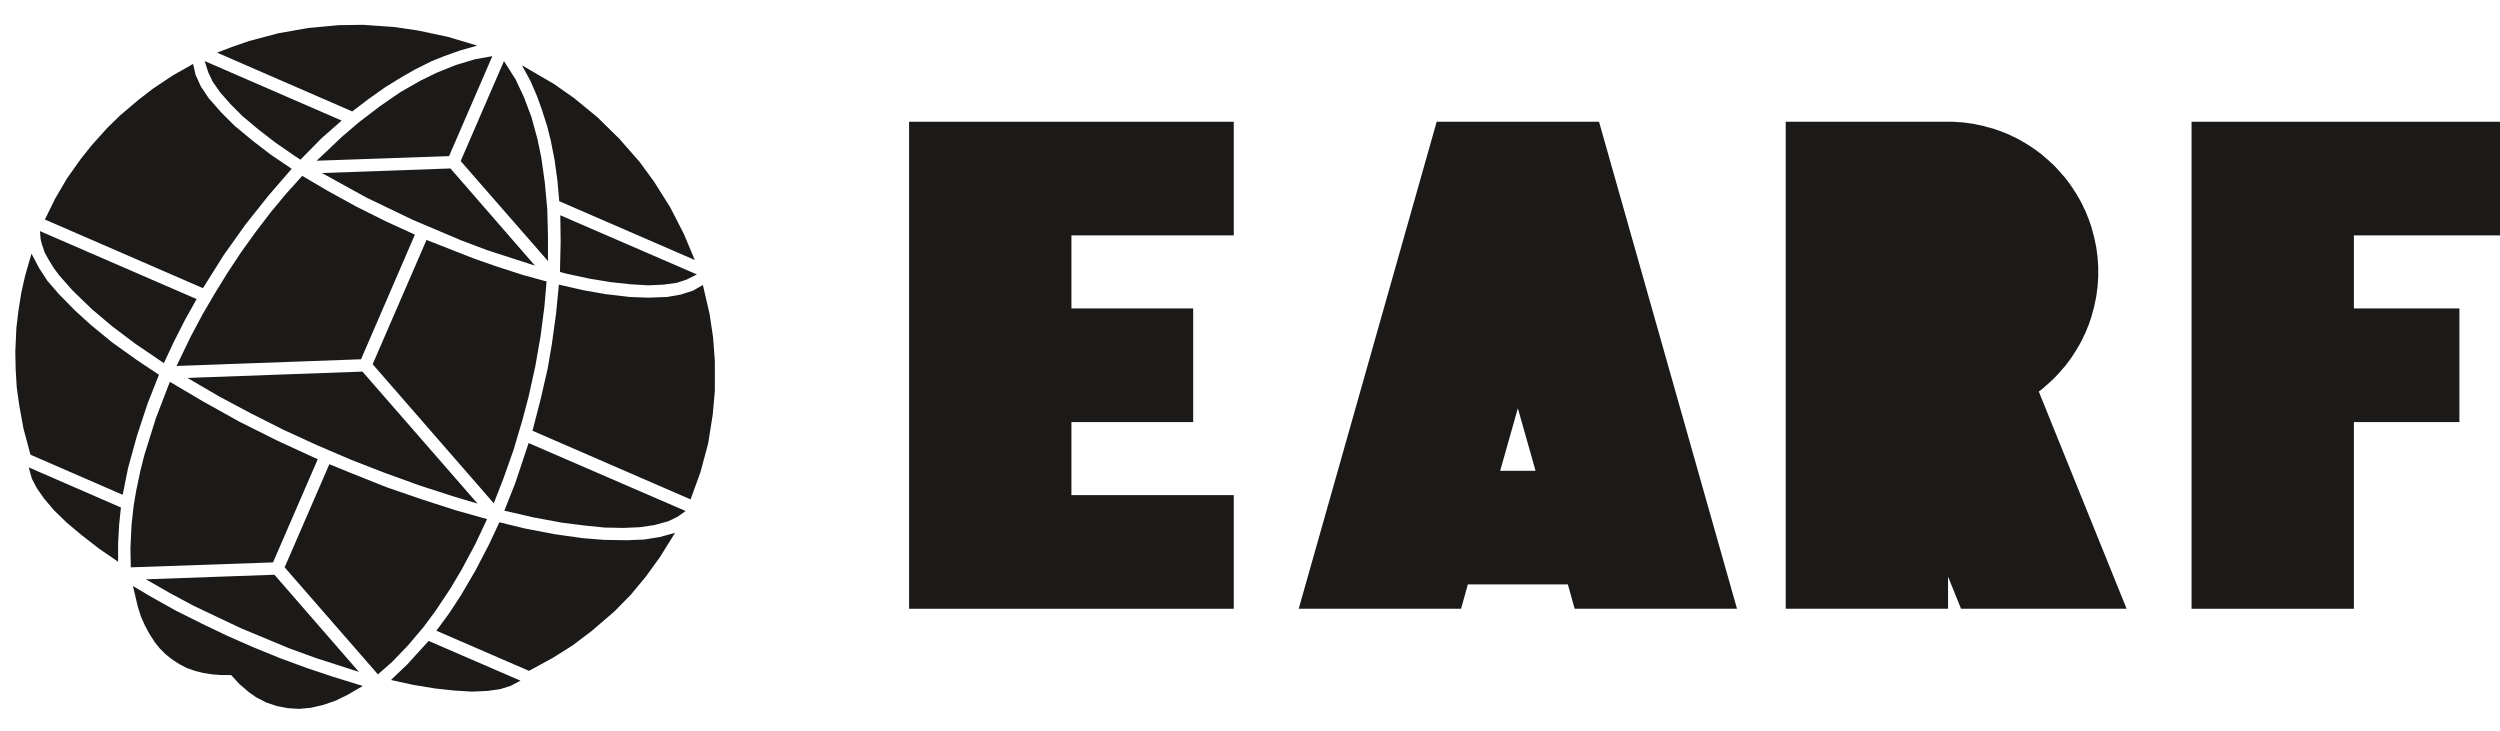
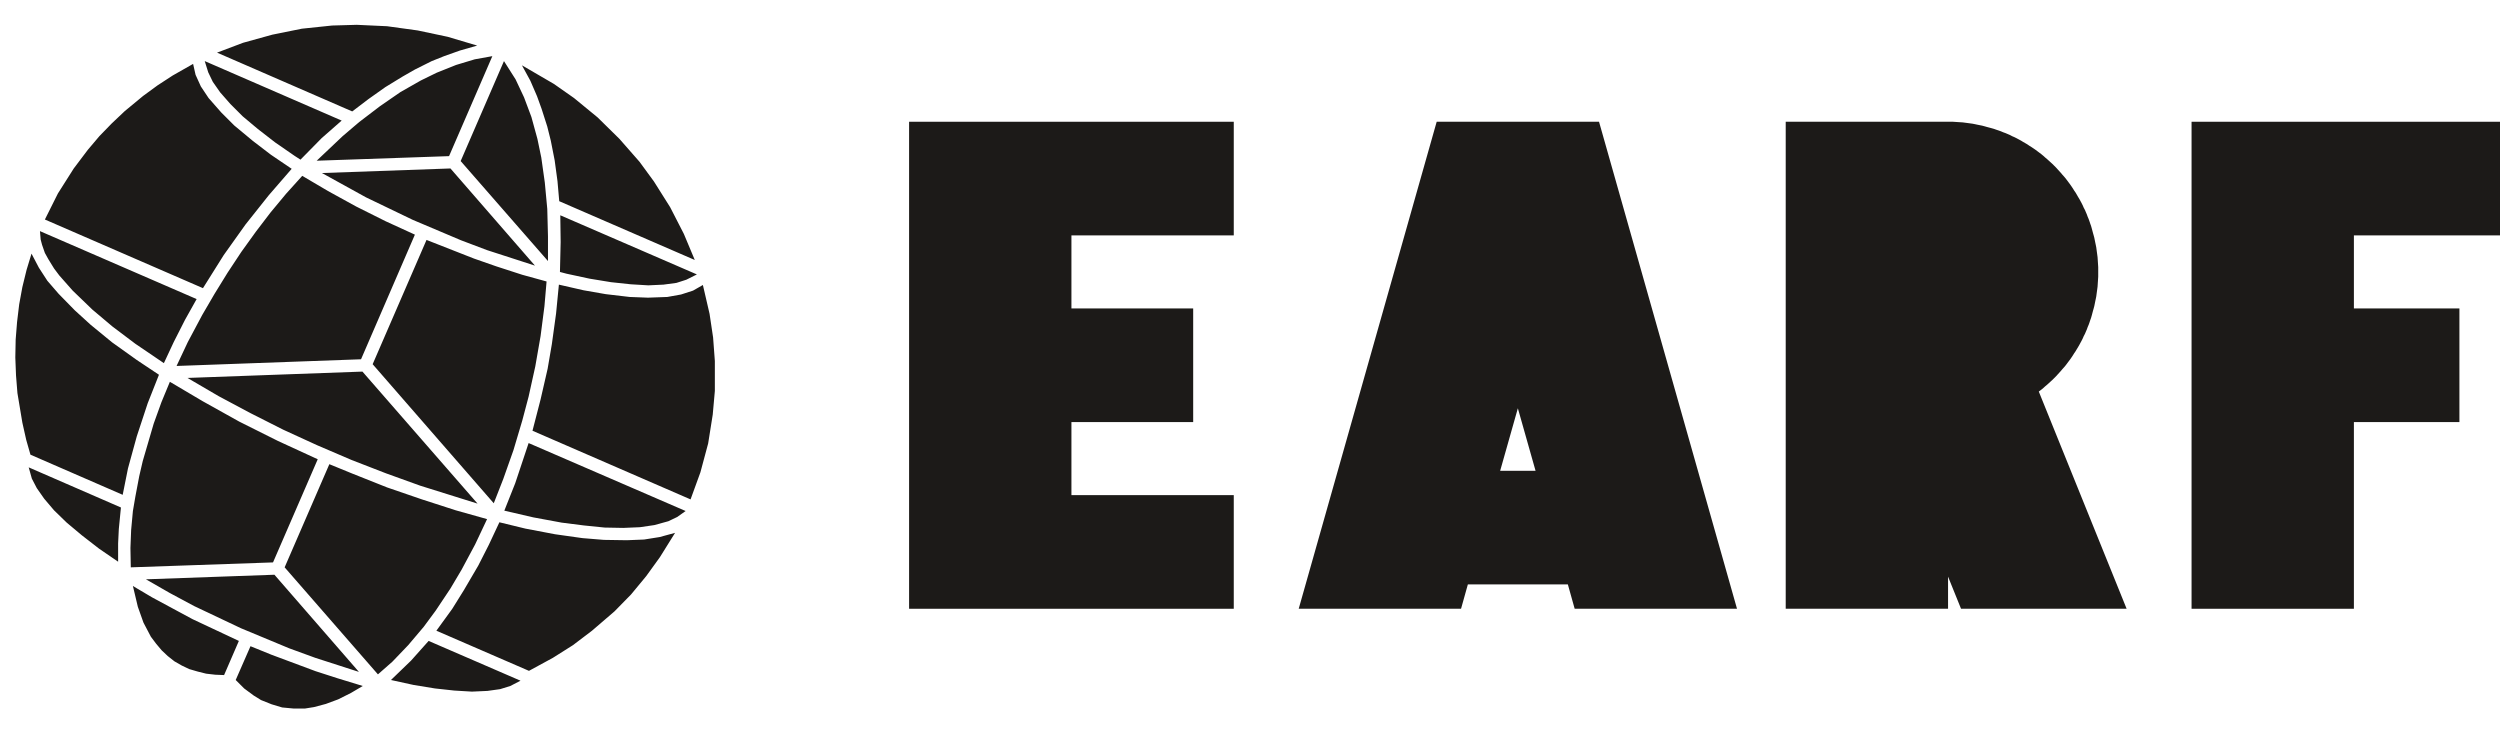
<svg xmlns="http://www.w3.org/2000/svg" viewBox="0 0 1540 450" role="img" aria-label="EARF">
  <g transform="translate(225 225) scale(216.8675)">
-     <path d="M-0.606 0.659L-0.538 0.697L-0.466 0.733L-0.393 0.768L-0.318 0.801L-0.242 0.832L-0.166 0.860L-0.091 0.885L-0.007 0.911L-0.050 0.936L-0.085 0.953L-0.120 0.965L-0.155 0.973L-0.188 0.976L-0.220 0.974L-0.251 0.968L-0.281 0.958L-0.310 0.943L-0.330 0.929L-0.357 0.906L-0.381 0.880L-0.408 0.880L-0.435 0.878L-0.460 0.874L-0.484 0.868L-0.507 0.860L-0.528 0.849L-0.548 0.836L-0.567 0.821L-0.584 0.804L-0.599 0.785L-0.613 0.763L-0.626 0.739L-0.637 0.714L-0.646 0.686L-0.660 0.627L-0.606 0.659Z M-0.018 0.871L-0.142 0.831L-0.216 0.804L-0.353 0.747L-0.486 0.684L-0.555 0.647L-0.623 0.608L-0.258 0.595L-0.018 0.871Z M-0.699 0.452L-0.702 0.506L-0.702 0.558L-0.756 0.521L-0.805 0.483L-0.848 0.447L-0.884 0.412L-0.912 0.379L-0.933 0.349L-0.947 0.322L-0.956 0.290L-0.694 0.404L-0.699 0.452Z M-0.664 0.455L-0.658 0.400L-0.651 0.358L-0.639 0.301L-0.628 0.257L-0.595 0.151L-0.555 0.047L-0.462 0.102L-0.358 0.160L-0.248 0.215L-0.135 0.267L-0.262 0.560L-0.666 0.574L-0.667 0.519L-0.664 0.455Z M0.252 0.373L0.156 0.342L0.059 0.307L-0.039 0.269L-0.137 0.227L-0.233 0.183L-0.326 0.136L-0.416 0.088L-0.505 0.036L-0.008 0.018L0.319 0.393L0.252 0.373Z M-0.983 0.113L-0.990 0.062L-0.993 0.012L-0.994 -0.039L-0.991 -0.106L-0.985 -0.156L-0.977 -0.206L-0.966 -0.255L-0.948 -0.317L-0.927 -0.277L-0.903 -0.240L-0.871 -0.203L-0.825 -0.156L-0.780 -0.115L-0.719 -0.065L-0.649 -0.015L-0.586 0.027L-0.618 0.108L-0.649 0.202L-0.674 0.293L-0.689 0.368L-0.951 0.254L-0.971 0.179L-0.983 0.113Z M-0.512 -0.129L-0.544 -0.066L-0.572 -0.006L-0.653 -0.061L-0.718 -0.110L-0.775 -0.158L-0.831 -0.212L-0.869 -0.255L-0.884 -0.275L-0.900 -0.301L-0.910 -0.319L-0.918 -0.342L-0.922 -0.357L-0.924 -0.381L-0.479 -0.188L-0.512 -0.129Z M-0.496 -0.081L-0.463 -0.143L-0.428 -0.203L-0.391 -0.263L-0.352 -0.322L-0.311 -0.379L-0.269 -0.434L-0.225 -0.487L-0.179 -0.538L-0.106 -0.495L-0.026 -0.451L0.058 -0.409L0.141 -0.371L-0.012 -0.017L-0.536 0.002L-0.496 -0.081Z M-0.847 -0.531L-0.808 -0.586L-0.777 -0.625L-0.732 -0.675L-0.696 -0.710L-0.644 -0.754L-0.604 -0.785L-0.547 -0.823L-0.489 -0.856L-0.482 -0.825L-0.467 -0.792L-0.445 -0.759L-0.409 -0.718L-0.372 -0.681L-0.319 -0.637L-0.268 -0.598L-0.209 -0.558L-0.274 -0.483L-0.340 -0.400L-0.402 -0.313L-0.461 -0.219L-0.910 -0.414L-0.881 -0.473L-0.847 -0.531Z M-0.124 -0.645L-0.184 -0.584L-0.201 -0.595L-0.256 -0.633L-0.305 -0.671L-0.348 -0.707L-0.383 -0.742L-0.412 -0.775L-0.433 -0.805L-0.446 -0.832L-0.456 -0.864L-0.067 -0.695L-0.124 -0.645Z M-0.330 -0.921L-0.247 -0.943L-0.162 -0.958L-0.076 -0.966L-0.007 -0.967L0.080 -0.961L0.149 -0.951L0.234 -0.933L0.318 -0.908L0.269 -0.894L0.224 -0.878L0.189 -0.864L0.141 -0.840L0.106 -0.820L0.057 -0.790L0.009 -0.756L-0.037 -0.721L-0.421 -0.888L-0.379 -0.904L-0.330 -0.921Z M0.120 0.849L0.180 0.783L0.441 0.896L0.412 0.911L0.383 0.920L0.347 0.925L0.303 0.927L0.253 0.924L0.198 0.918L0.137 0.908L0.073 0.894L0.120 0.849Z M0.238 0.705L0.272 0.653L0.313 0.583L0.351 0.510L0.381 0.446L0.455 0.464L0.539 0.480L0.617 0.491L0.678 0.496L0.743 0.497L0.792 0.495L0.836 0.488L0.880 0.476L0.837 0.545L0.798 0.599L0.755 0.651L0.708 0.699L0.644 0.754L0.590 0.795L0.533 0.831L0.465 0.868L0.202 0.754L0.238 0.705Z M-0.036 0.308L0.062 0.347L0.161 0.381L0.257 0.412L0.346 0.437L0.312 0.509L0.274 0.580L0.242 0.634L0.200 0.697L0.166 0.743L0.122 0.795L0.077 0.842L0.036 0.878L-0.229 0.574L-0.102 0.281L-0.036 0.308Z M0.426 0.335L0.464 0.221L0.910 0.414L0.886 0.431L0.861 0.443L0.821 0.454L0.780 0.460L0.733 0.462L0.680 0.461L0.621 0.455L0.558 0.447L0.477 0.432L0.395 0.413L0.426 0.335Z M0.498 0.097L0.518 0.010L0.530 -0.060L0.542 -0.147L0.550 -0.229L0.620 -0.213L0.683 -0.202L0.751 -0.194L0.803 -0.192L0.858 -0.194L0.897 -0.201L0.931 -0.212L0.959 -0.228L0.978 -0.146L0.988 -0.079L0.993 -0.012L0.993 0.073L0.987 0.140L0.974 0.222L0.952 0.304L0.924 0.381L0.475 0.186L0.498 0.097Z M0.174 -0.356L0.309 -0.303L0.372 -0.281L0.446 -0.257L0.515 -0.238L0.509 -0.168L0.498 -0.083L0.483 0.003L0.464 0.089L0.446 0.157L0.421 0.241L0.392 0.323L0.365 0.392L0.021 -0.003L0.174 -0.356Z M0.555 -0.350L0.554 -0.426L0.942 -0.258L0.912 -0.243L0.884 -0.234L0.847 -0.229L0.804 -0.227L0.754 -0.230L0.698 -0.236L0.637 -0.246L0.572 -0.260L0.553 -0.265L0.555 -0.350Z M0.482 -0.283L0.346 -0.327L0.272 -0.355L0.135 -0.413L0.002 -0.477L-0.123 -0.546L0.242 -0.559L0.482 -0.283Z M0.536 -0.799L0.593 -0.759L0.660 -0.704L0.722 -0.643L0.779 -0.578L0.820 -0.522L0.866 -0.449L0.905 -0.373L0.936 -0.299L0.551 -0.466L0.546 -0.523L0.538 -0.582L0.527 -0.638L0.517 -0.678L0.501 -0.728L0.488 -0.764L0.469 -0.808L0.445 -0.852L0.536 -0.799Z M0.427 -0.812L0.451 -0.761L0.472 -0.705L0.489 -0.643L0.500 -0.590L0.510 -0.519L0.517 -0.444L0.519 -0.366L0.519 -0.296L0.271 -0.580L0.394 -0.864L0.427 -0.812Z M-0.064 -0.651L-0.017 -0.691L0.042 -0.736L0.100 -0.776L0.158 -0.809L0.203 -0.831L0.258 -0.853L0.311 -0.869L0.361 -0.878L0.238 -0.594L-0.138 -0.581L-0.064 -0.651Z" fill="#1C1A18" fill-rule="evenodd" />
+     <path d="M-0.267 0.822L-0.141 0.869L-0.079 0.889L-0.007 0.911L-0.041 0.931L-0.077 0.949L-0.112 0.962L-0.146 0.971L-0.171 0.975L-0.204 0.975L-0.236 0.972L-0.266 0.963L-0.296 0.951L-0.317 0.938L-0.344 0.918L-0.368 0.894L-0.326 0.798L-0.267 0.822Z M-0.606 0.659L-0.491 0.721L-0.359 0.783L-0.401 0.880L-0.426 0.879L-0.452 0.876L-0.476 0.870L-0.500 0.863L-0.521 0.853L-0.542 0.841L-0.561 0.826L-0.578 0.810L-0.594 0.791L-0.609 0.771L-0.630 0.731L-0.646 0.686L-0.660 0.627L-0.606 0.659Z M-0.018 0.871L-0.142 0.831L-0.216 0.804L-0.353 0.747L-0.486 0.684L-0.555 0.647L-0.623 0.608L-0.258 0.595L-0.018 0.871Z M-0.700 0.465L-0.702 0.506L-0.702 0.558L-0.756 0.521L-0.805 0.483L-0.848 0.447L-0.884 0.412L-0.912 0.379L-0.933 0.349L-0.947 0.322L-0.956 0.290L-0.694 0.404L-0.700 0.465Z M-0.665 0.468L-0.660 0.414L-0.653 0.373L-0.642 0.315L-0.632 0.272L-0.601 0.166L-0.579 0.105L-0.555 0.047L-0.462 0.102L-0.358 0.160L-0.248 0.215L-0.135 0.267L-0.262 0.560L-0.666 0.574L-0.667 0.519L-0.665 0.468Z M0.319 0.393L0.156 0.342L0.059 0.307L-0.039 0.269L-0.137 0.227L-0.233 0.183L-0.326 0.136L-0.416 0.088L-0.505 0.036L-0.008 0.018L0.319 0.393Z M-0.988 0.079L-0.992 0.029L-0.994 -0.022L-0.993 -0.073L-0.989 -0.123L-0.983 -0.173L-0.974 -0.222L-0.962 -0.271L-0.948 -0.317L-0.927 -0.277L-0.903 -0.240L-0.871 -0.203L-0.825 -0.156L-0.780 -0.115L-0.719 -0.065L-0.649 -0.015L-0.586 0.027L-0.618 0.108L-0.649 0.202L-0.674 0.293L-0.689 0.368L-0.951 0.254L-0.963 0.212L-0.974 0.163L-0.988 0.079Z M-0.512 -0.129L-0.544 -0.066L-0.572 -0.006L-0.653 -0.061L-0.718 -0.110L-0.775 -0.158L-0.831 -0.212L-0.869 -0.255L-0.884 -0.275L-0.900 -0.301L-0.910 -0.319L-0.918 -0.342L-0.922 -0.357L-0.924 -0.381L-0.479 -0.188L-0.512 -0.129Z M-0.504 -0.066L-0.463 -0.143L-0.428 -0.203L-0.391 -0.263L-0.352 -0.322L-0.311 -0.379L-0.269 -0.434L-0.225 -0.487L-0.179 -0.538L-0.106 -0.495L-0.026 -0.451L0.058 -0.409L0.141 -0.371L-0.012 -0.017L-0.536 0.002L-0.504 -0.066Z M-0.828 -0.559L-0.788 -0.612L-0.755 -0.651L-0.720 -0.687L-0.683 -0.722L-0.631 -0.765L-0.590 -0.795L-0.547 -0.823L-0.489 -0.856L-0.482 -0.825L-0.467 -0.792L-0.445 -0.759L-0.409 -0.718L-0.372 -0.681L-0.319 -0.637L-0.268 -0.598L-0.209 -0.558L-0.274 -0.483L-0.340 -0.400L-0.402 -0.313L-0.461 -0.219L-0.910 -0.414L-0.873 -0.488L-0.828 -0.559Z M-0.124 -0.645L-0.184 -0.584L-0.201 -0.595L-0.256 -0.633L-0.305 -0.671L-0.348 -0.707L-0.383 -0.742L-0.412 -0.775L-0.433 -0.805L-0.446 -0.832L-0.456 -0.864L-0.067 -0.695L-0.124 -0.645Z M-0.347 -0.916L-0.264 -0.939L-0.180 -0.956L-0.094 -0.965L-0.024 -0.967L0.062 -0.963L0.149 -0.951L0.234 -0.933L0.318 -0.908L0.269 -0.894L0.224 -0.878L0.189 -0.864L0.141 -0.840L0.106 -0.820L0.057 -0.790L0.009 -0.756L-0.037 -0.721L-0.421 -0.888L-0.347 -0.916Z M0.130 0.839L0.180 0.783L0.441 0.896L0.412 0.911L0.383 0.920L0.347 0.925L0.303 0.927L0.253 0.924L0.198 0.918L0.137 0.908L0.073 0.894L0.130 0.839Z M0.247 0.692L0.280 0.639L0.321 0.569L0.351 0.510L0.381 0.446L0.455 0.464L0.539 0.480L0.617 0.491L0.678 0.496L0.743 0.497L0.792 0.495L0.836 0.488L0.880 0.476L0.837 0.545L0.798 0.599L0.755 0.651L0.708 0.699L0.644 0.754L0.590 0.795L0.533 0.831L0.465 0.868L0.202 0.754L0.247 0.692Z M-0.036 0.308L0.062 0.347L0.161 0.381L0.257 0.412L0.346 0.437L0.312 0.509L0.274 0.580L0.242 0.634L0.200 0.697L0.166 0.743L0.122 0.795L0.077 0.842L0.036 0.878L-0.229 0.574L-0.102 0.281L-0.036 0.308Z M0.426 0.335L0.464 0.221L0.910 0.414L0.886 0.431L0.861 0.443L0.821 0.454L0.780 0.460L0.733 0.462L0.680 0.461L0.621 0.455L0.558 0.447L0.477 0.432L0.395 0.413L0.426 0.335Z M0.498 0.097L0.518 0.010L0.530 -0.060L0.542 -0.147L0.550 -0.229L0.620 -0.213L0.683 -0.202L0.751 -0.194L0.803 -0.192L0.858 -0.194L0.897 -0.201L0.931 -0.212L0.959 -0.228L0.978 -0.146L0.988 -0.079L0.993 -0.012L0.993 0.073L0.987 0.140L0.974 0.222L0.952 0.304L0.924 0.381L0.475 0.186L0.498 0.097Z M0.174 -0.356L0.309 -0.303L0.372 -0.281L0.446 -0.257L0.515 -0.238L0.509 -0.168L0.498 -0.083L0.483 0.003L0.464 0.089L0.446 0.157L0.421 0.241L0.392 0.323L0.365 0.392L0.021 -0.003L0.174 -0.356Z M0.555 -0.350L0.554 -0.426L0.942 -0.258L0.912 -0.243L0.884 -0.234L0.847 -0.229L0.804 -0.227L0.754 -0.230L0.698 -0.236L0.637 -0.246L0.572 -0.260L0.553 -0.265L0.555 -0.350Z M0.482 -0.283L0.346 -0.327L0.272 -0.355L0.135 -0.413L0.002 -0.477L-0.123 -0.546L0.242 -0.559L0.482 -0.283Z M0.536 -0.799L0.593 -0.759L0.660 -0.704L0.722 -0.643L0.779 -0.578L0.820 -0.522L0.866 -0.449L0.905 -0.373L0.936 -0.299L0.551 -0.466L0.546 -0.523L0.538 -0.582L0.527 -0.638L0.517 -0.678L0.501 -0.728L0.488 -0.764L0.469 -0.808L0.445 -0.852L0.536 -0.799Z M0.427 -0.812L0.451 -0.761L0.472 -0.705L0.489 -0.643L0.500 -0.590L0.510 -0.519L0.517 -0.444L0.519 -0.366L0.519 -0.296L0.271 -0.580L0.394 -0.864L0.427 -0.812Z M-0.064 -0.651L-0.017 -0.691L0.042 -0.736L0.100 -0.776L0.158 -0.809L0.203 -0.831L0.258 -0.853L0.311 -0.869L0.361 -0.878L0.238 -0.594L-0.138 -0.581L-0.064 -0.651Z" fill="#1C1A18" fill-rule="evenodd" />
  </g>
  <g transform="translate(560 75)" fill="#1C1A18">
    <path d="M0.0 70.0L0.0 115.0L0.0 185.0L0.0 230.0L0.0 300.0L100.0 300.0L200.0 300.0L200.0 230.0L100.0 230.0L100.0 185.0L175.0 185.0L175.0 115.0L100.0 115.0L100.0 70.0L200.0 70.0L200.0 0.0L100.0 0.0L0.0 0.0L0.0 70.0Z" />
    <path d="M340.0 300.0L344.2 285.0L405.8 285.0L410.0 300.0L510.0 300.0L425.0 0.0L325.0 0.0L240.0 300.0L340.0 300.0Z M375.0 176.5L385.9 215.0L364.1 215.0L375.0 176.5Z" />
    <path d="M732.5 91.0L732.5 89.5L732.4 88.0L732.3 86.5L732.2 84.9L732.1 83.4L731.9 81.9L731.7 80.4L731.5 78.9L731.3 77.4L731.0 75.9L730.7 74.5L730.4 73.0L730.1 71.5L729.7 70.0L729.3 68.6L728.9 67.1L728.5 65.6L728.1 64.2L727.6 62.8L727.1 61.3L726.6 59.9L726.0 58.5L725.5 57.1L724.9 55.7L724.3 54.3L723.6 53.0L723.0 51.6L722.3 50.2L721.6 48.9L720.9 47.6L720.1 46.3L719.3 44.9L718.6 43.7L717.7 42.4L716.9 41.1L716.1 39.9L715.2 38.6L714.3 37.4L713.4 36.2L712.5 35.0L711.5 33.8L710.5 32.7L709.5 31.5L708.5 30.4L707.5 29.3L706.5 28.2L705.4 27.1L704.3 26.0L703.2 25.0L702.1 24.0L701.0 23.0L699.8 22.0L698.7 21.0L697.5 20.0L696.3 19.1L695.1 18.2L693.9 17.3L692.6 16.4L691.4 15.6L690.1 14.8L688.8 13.9L687.6 13.2L686.2 12.4L684.9 11.6L683.6 10.9L682.3 10.2L680.9 9.5L679.5 8.9L678.2 8.2L676.8 7.6L675.4 7.0L674.0 6.5L672.6 5.9L671.2 5.4L669.7 4.9L668.3 4.4L666.9 4.0L665.4 3.6L663.9 3.2L662.5 2.8L661.0 2.4L659.5 2.1L658.0 1.8L656.6 1.5L655.1 1.2L653.6 1.0L652.1 0.8L650.6 0.6L649.1 0.4L647.6 0.3L646.0 0.2L644.5 0.1L643.0 0.0L641.5 0.0L640.0 0.0L540.0 0.0L540.0 300.0L640.0 300.0L640.0 280.2L648.0 300.0L750.0 300.0L695.9 166.2L696.3 165.9L697.5 165.0L698.7 164.0L699.8 163.0L701.0 162.0L702.1 161.0L703.2 160.0L704.3 159.0L705.4 157.9L706.5 156.8L707.5 155.7L708.5 154.6L709.5 153.5L710.5 152.3L711.5 151.2L712.5 150.0L713.4 148.8L714.3 147.6L715.2 146.4L716.1 145.1L716.9 143.9L717.7 142.6L718.6 141.3L719.3 140.1L720.1 138.8L720.9 137.4L721.6 136.1L722.3 134.8L723.0 133.4L723.6 132.0L724.3 130.7L724.9 129.3L725.5 127.9L726.0 126.5L726.6 125.1L727.1 123.7L727.6 122.2L728.1 120.8L728.5 119.4L728.9 117.9L729.3 116.4L729.7 115.0L730.1 113.5L730.4 112.0L730.7 110.5L731.0 109.1L731.3 107.6L731.5 106.1L731.7 104.6L731.9 103.1L732.1 101.6L732.2 100.1L732.3 98.5L732.4 97.0L732.5 95.5L732.5 94.0L732.5 92.5L732.5 91.0Z" />
    <path d="M790.0 0.0L790.0 70.0L790.0 115.0L790.0 185.0L790.0 300.0L890.0 300.0L890.0 185.0L955.0 185.0L955.0 115.0L890.0 115.0L890.0 70.0L980.0 70.0L980.0 0.0L890.0 0.0L790.0 0.0Z" />
  </g>
</svg>
